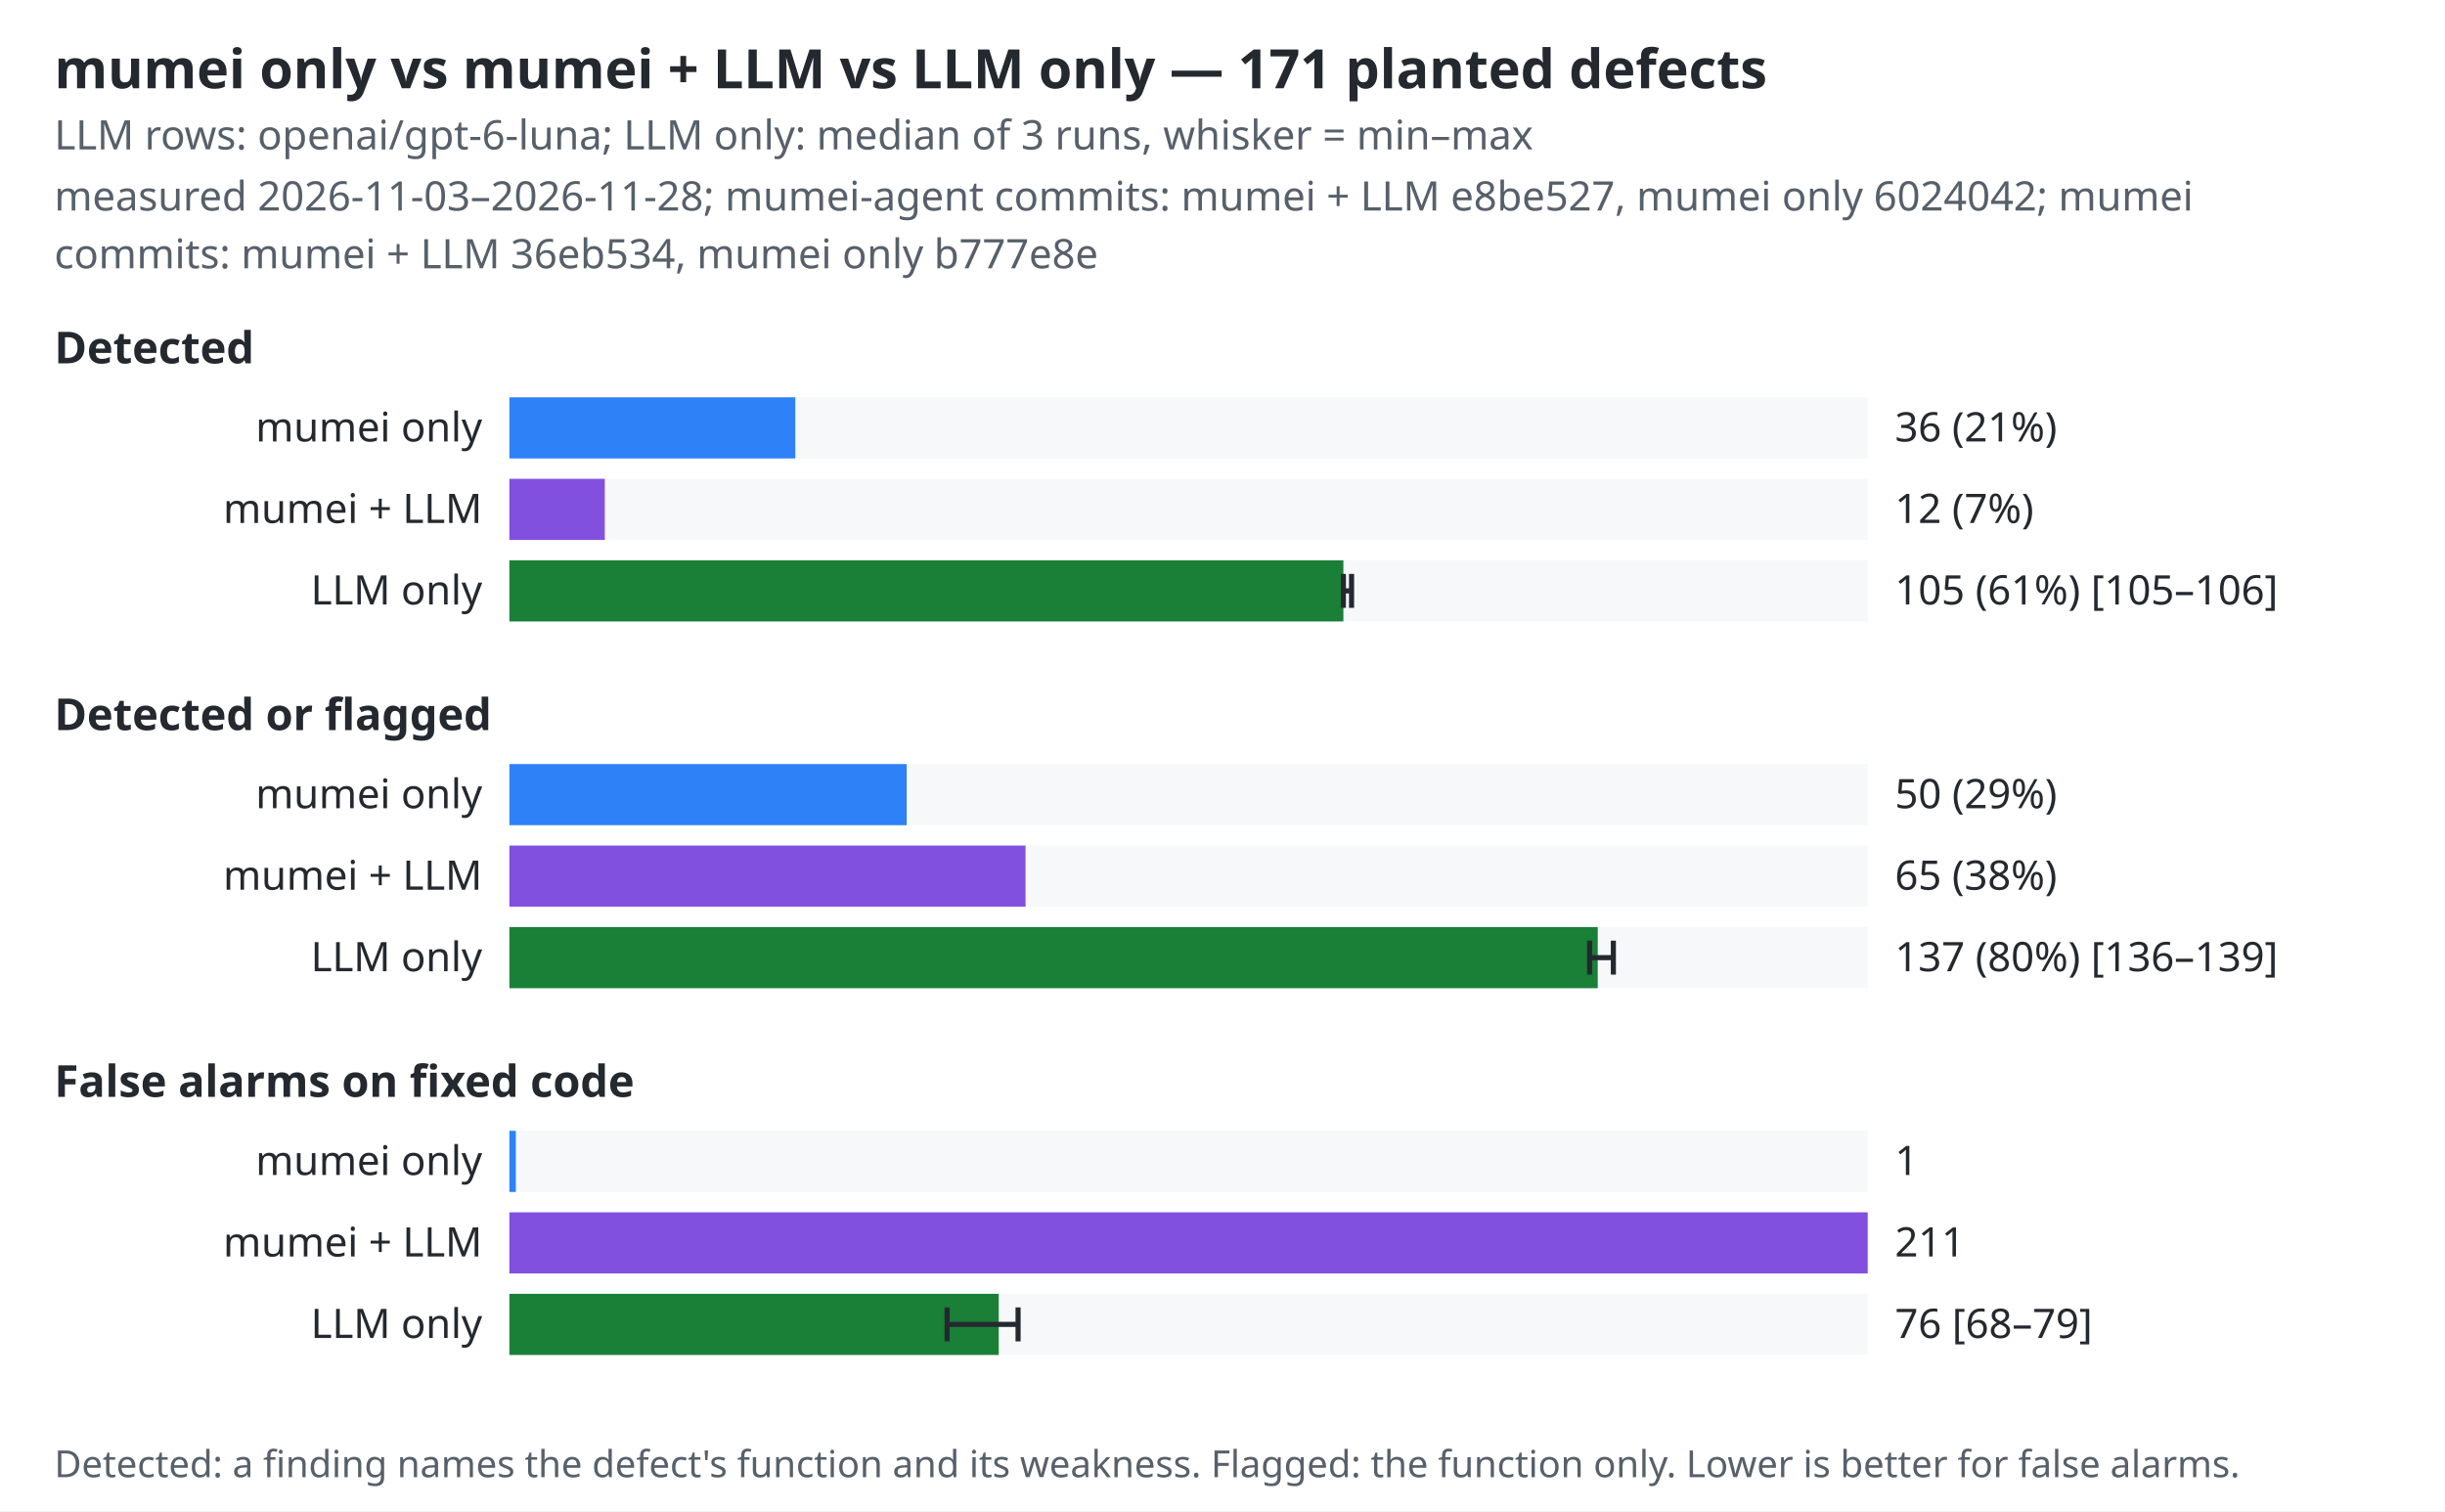
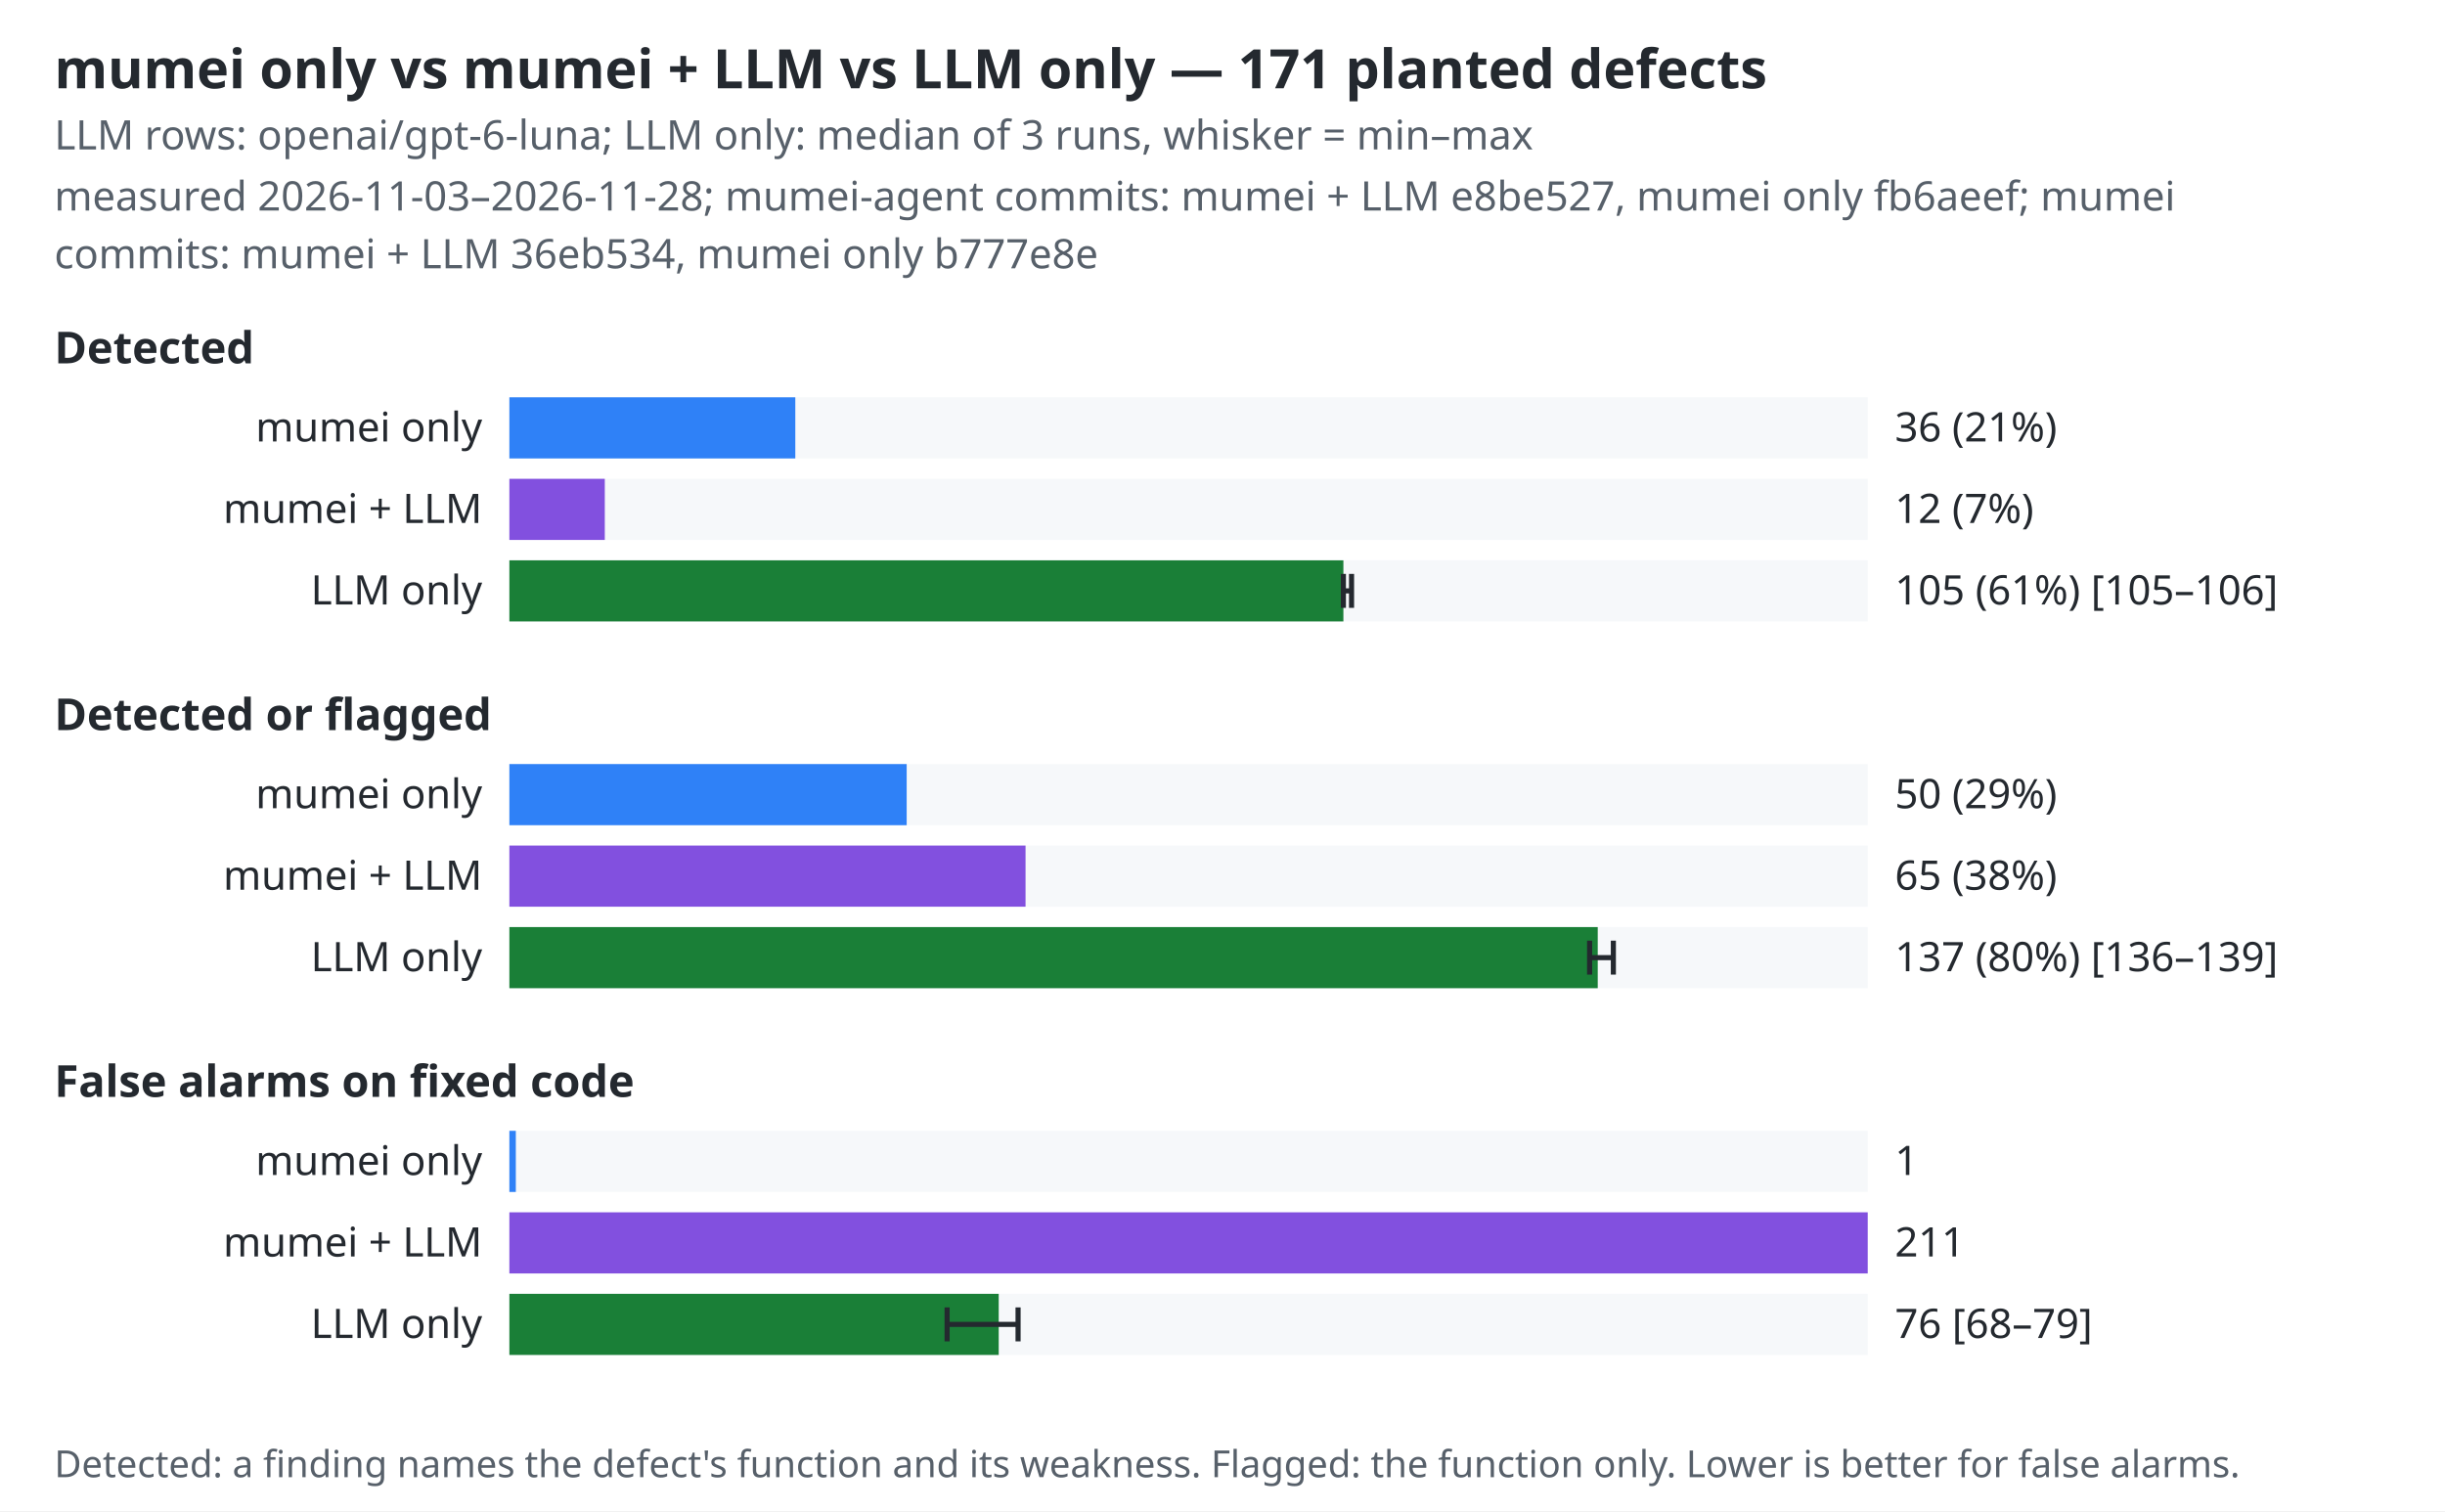
<svg xmlns="http://www.w3.org/2000/svg" viewBox="0 0 720 445" font-family="sans-serif">
  <rect width="720" height="445" fill="white" />
  <text x="16" y="26" font-size="16" font-weight="bold" fill="#24292f">mumei only vs mumei + LLM vs LLM only — 171 planted defects</text>
  <text x="16" y="44" font-size="12" fill="#57606a">LLM rows: openai/gpt-6-luna; LLM only: median of 3 runs, whisker = min–max</text>
-   <text x="16" y="62" font-size="12" fill="#57606a">measured 2026-11-03–2026-11-28; mumei-agent commits: mumei + LLM e8be527, mumei only 6024042; mumei</text>
+   <text x="16" y="62" font-size="12" fill="#57606a">measured 2026-11-03–2026-11-28; mumei-agent commits: mumei + LLM e8be527, mumei only fb6aeef; mumei</text>
  <text x="16" y="79" font-size="12" fill="#57606a">commits: mumei + LLM 36eb534, mumei only b777e8e</text>
  <text x="16" y="107" font-size="13" font-weight="bold" fill="#24292f">Detected</text>
  <text x="142" y="130" font-size="12" fill="#24292f" text-anchor="end">mumei only</text>
  <rect x="150" y="117" width="400" height="18" fill="#f6f8fa" />
  <rect x="150" y="117" width="84.2" height="18" fill="#2f81f7" />
  <text x="558" y="130" font-size="12" fill="#24292f">36 (21%)</text>
  <text x="142" y="154" font-size="12" fill="#24292f" text-anchor="end">mumei + LLM</text>
  <rect x="150" y="141" width="400" height="18" fill="#f6f8fa" />
  <rect x="150" y="141" width="28.1" height="18" fill="#8250df" />
  <text x="558" y="154" font-size="12" fill="#24292f">12 (7%)</text>
  <text x="142" y="178" font-size="12" fill="#24292f" text-anchor="end">LLM only</text>
  <rect x="150" y="165" width="400" height="18" fill="#f6f8fa" />
  <rect x="150" y="165" width="245.6" height="18" fill="#1a7f37" />
  <line x1="395.6" y1="174.0" x2="398.0" y2="174.0" stroke="#24292f" stroke-width="1.5" />
  <line x1="395.6" y1="169" x2="395.6" y2="179" stroke="#24292f" stroke-width="1.5" />
  <line x1="398.0" y1="169" x2="398.0" y2="179" stroke="#24292f" stroke-width="1.5" />
  <text x="558" y="178" font-size="12" fill="#24292f">105 (61%) [105–106]</text>
  <text x="16" y="215" font-size="13" font-weight="bold" fill="#24292f">Detected or flagged</text>
  <text x="142" y="238" font-size="12" fill="#24292f" text-anchor="end">mumei only</text>
  <rect x="150" y="225" width="400" height="18" fill="#f6f8fa" />
  <rect x="150" y="225" width="117.0" height="18" fill="#2f81f7" />
  <text x="558" y="238" font-size="12" fill="#24292f">50 (29%)</text>
  <text x="142" y="262" font-size="12" fill="#24292f" text-anchor="end">mumei + LLM</text>
  <rect x="150" y="249" width="400" height="18" fill="#f6f8fa" />
  <rect x="150" y="249" width="152.0" height="18" fill="#8250df" />
  <text x="558" y="262" font-size="12" fill="#24292f">65 (38%)</text>
  <text x="142" y="286" font-size="12" fill="#24292f" text-anchor="end">LLM only</text>
  <rect x="150" y="273" width="400" height="18" fill="#f6f8fa" />
  <rect x="150" y="273" width="320.5" height="18" fill="#1a7f37" />
  <line x1="468.1" y1="282.0" x2="475.1" y2="282.0" stroke="#24292f" stroke-width="1.5" />
  <line x1="468.1" y1="277" x2="468.1" y2="287" stroke="#24292f" stroke-width="1.5" />
  <line x1="475.1" y1="277" x2="475.1" y2="287" stroke="#24292f" stroke-width="1.5" />
  <text x="558" y="286" font-size="12" fill="#24292f">137 (80%) [136–139]</text>
  <text x="16" y="323" font-size="13" font-weight="bold" fill="#24292f">False alarms on fixed code</text>
  <text x="142" y="346" font-size="12" fill="#24292f" text-anchor="end">mumei only</text>
  <rect x="150" y="333" width="400" height="18" fill="#f6f8fa" />
  <rect x="150" y="333" width="1.9" height="18" fill="#2f81f7" />
  <text x="558" y="346" font-size="12" fill="#24292f">1</text>
  <text x="142" y="370" font-size="12" fill="#24292f" text-anchor="end">mumei + LLM</text>
  <rect x="150" y="357" width="400" height="18" fill="#f6f8fa" />
  <rect x="150" y="357" width="400.0" height="18" fill="#8250df" />
  <text x="558" y="370" font-size="12" fill="#24292f">211</text>
  <text x="142" y="394" font-size="12" fill="#24292f" text-anchor="end">LLM only</text>
  <rect x="150" y="381" width="400" height="18" fill="#f6f8fa" />
  <rect x="150" y="381" width="144.1" height="18" fill="#1a7f37" />
  <line x1="278.9" y1="390.0" x2="299.8" y2="390.0" stroke="#24292f" stroke-width="1.5" />
  <line x1="278.9" y1="385" x2="278.9" y2="395" stroke="#24292f" stroke-width="1.5" />
  <line x1="299.8" y1="385" x2="299.8" y2="395" stroke="#24292f" stroke-width="1.5" />
  <text x="558" y="394" font-size="12" fill="#24292f">76 [68–79]</text>
  <text x="16" y="435" font-size="11" fill="#57606a">Detected: a finding names the defect's function and its weakness. Flagged: the function only. Lower is better for false alarms.</text>
</svg>
